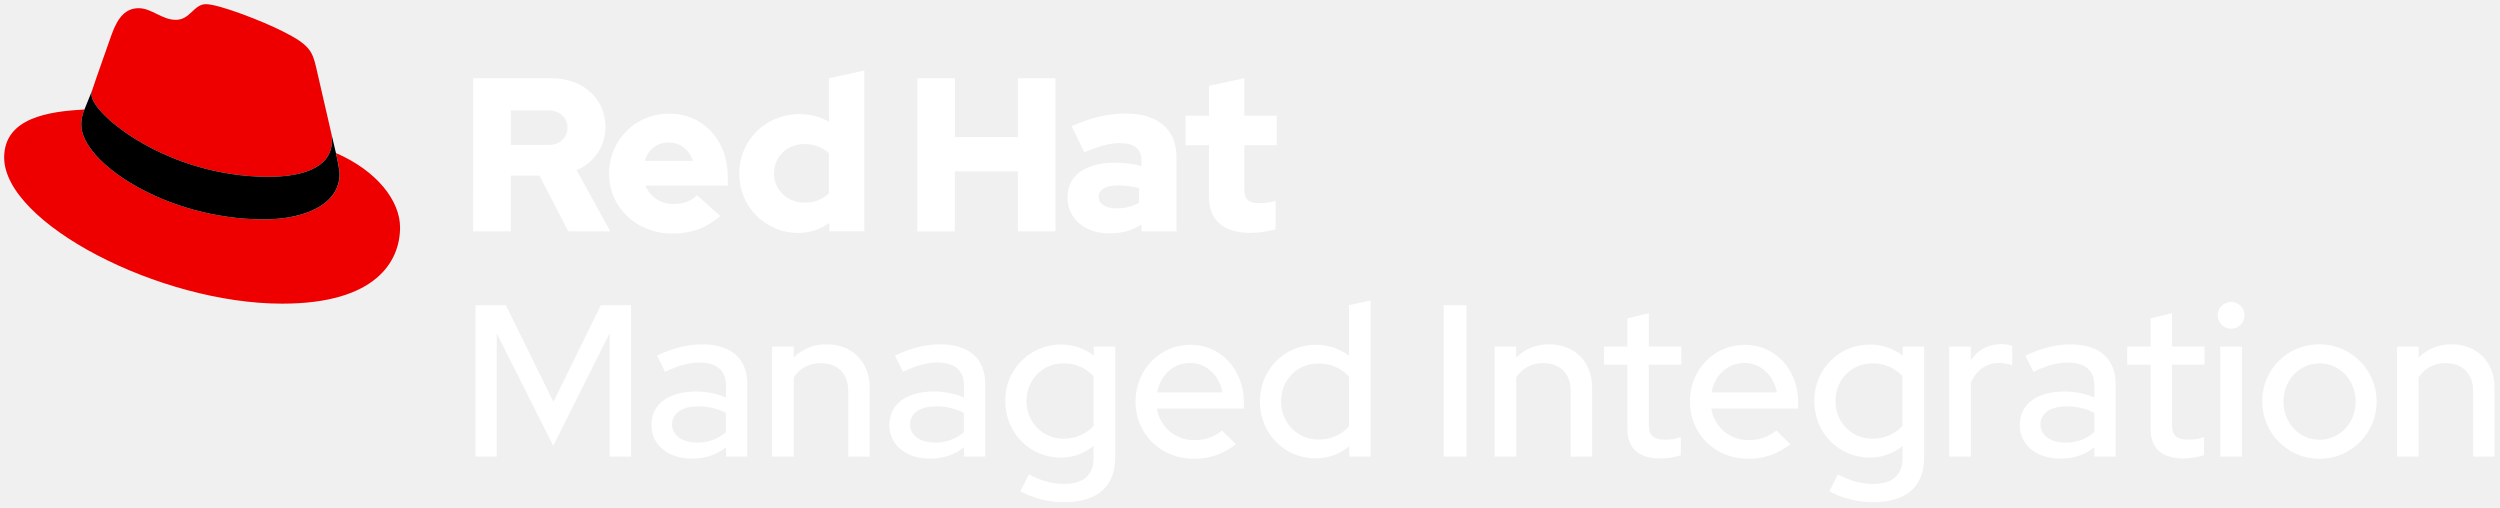
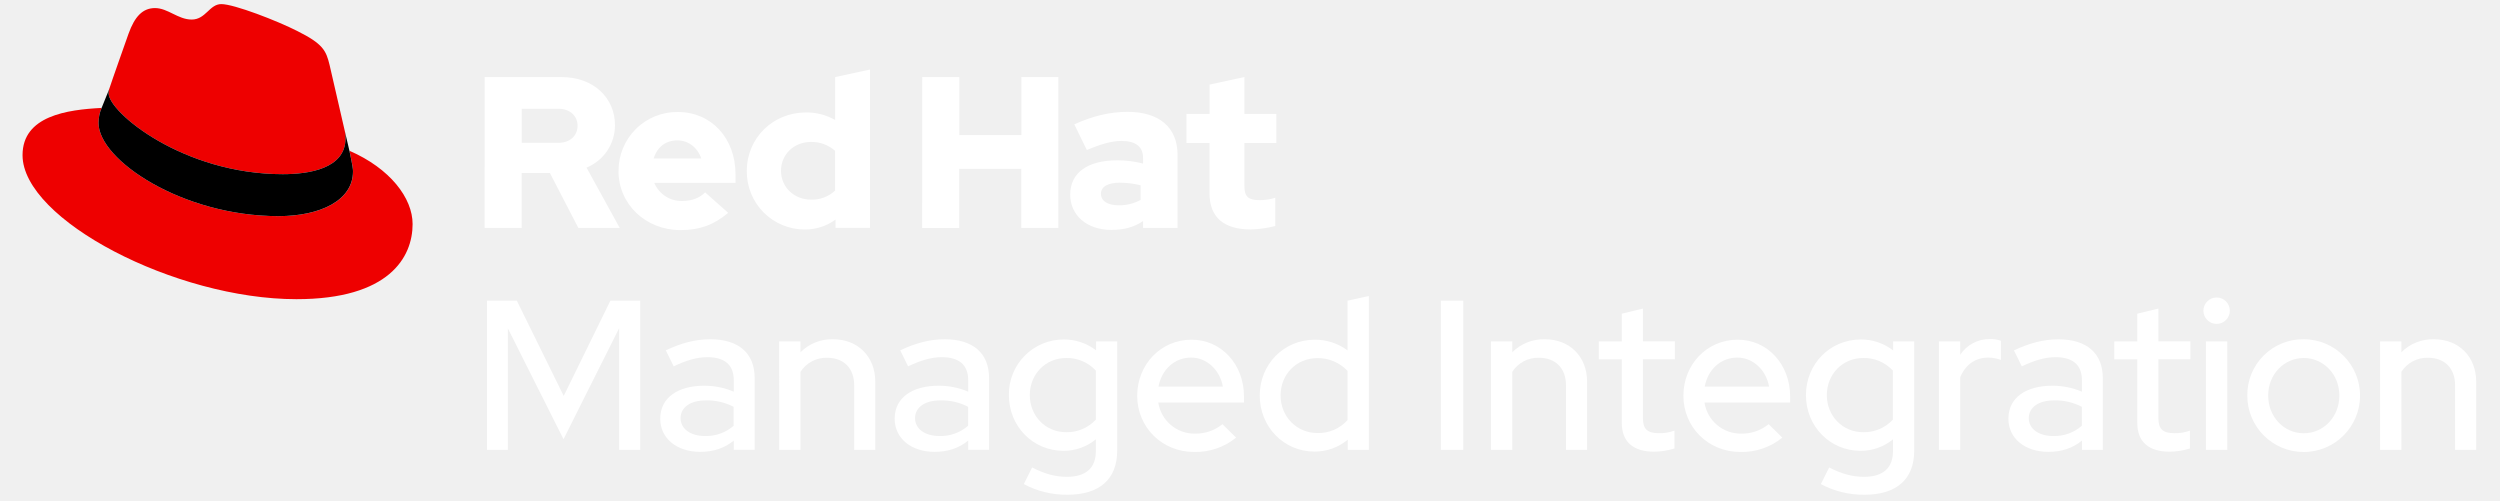
- <svg xmlns="http://www.w3.org/2000/svg" viewBox="0 0 1202 244">
+ <svg xmlns="http://www.w3.org/2000/svg" width="150px" height="30px" viewBox="0 0 1202 244">
  <defs>
    <style>.a{fill:#fff;}.b{fill:#e00;}</style>
  </defs>
  <path class="a" d="M238.84,160.26v59.28H228.65V146.73h14.56l22.88,46.49,22.78-46.49h14.56v72.81h-10.3V160.15L266,214.34Z" />
  <path class="a" d="M313.2,204.35c0-10.61,9.05-16.12,21.43-16.12a36.59,36.59,0,0,1,14.45,2.91v-5.61c0-7.49-4.47-11.23-12.89-11.23-5.1,0-10.3,1.56-16.43,4.47l-3.85-7.8c7.49-3.54,14.35-5.41,21.73-5.41,13.63,0,21.64,6.66,21.64,18.93v35h-10.2V215c-4.57,3.75-10,5.51-16.43,5.51C321.11,220.47,313.2,213.82,313.2,204.35ZM335,212.78a20.38,20.38,0,0,0,14-5v-9.26a27.73,27.73,0,0,0-13.62-3.12c-7.28,0-12.27,3.22-12.27,8.73C323.19,209.35,328.08,212.78,335,212.78Z" />
  <path class="a" d="M371.23,166.6h10.4v5.3a21.64,21.64,0,0,1,15.92-6.34c12.17,0,20.59,8.53,20.59,20.7v33.28h-10.3V188c0-8.21-5-13.41-13.2-13.41a14.92,14.92,0,0,0-13,6.86v38.07h-10.4Z" />
  <path class="a" d="M427.6,204.35c0-10.61,9-16.12,21.43-16.12a36.62,36.62,0,0,1,14.45,2.91v-5.61c0-7.49-4.47-11.23-12.89-11.23-5.1,0-10.3,1.56-16.44,4.47l-3.84-7.8c7.48-3.54,14.35-5.41,21.73-5.41,13.63,0,21.63,6.66,21.63,18.93v35H463.48V215c-4.57,3.75-10,5.51-16.43,5.51C435.5,220.47,427.6,213.82,427.6,204.35Zm21.84,8.43a20.38,20.38,0,0,0,14-5v-9.26a27.75,27.75,0,0,0-13.62-3.12c-7.28,0-12.28,3.22-12.28,8.73C437.58,209.35,442.47,212.78,449.44,212.78Z" />
  <path class="a" d="M483.34,192.81a26.71,26.71,0,0,1,26.84-27.15,25.56,25.56,0,0,1,15.7,5.31V166.6h10.3V220c0,13.94-8.74,21.43-24.24,21.43a44.06,44.06,0,0,1-21.32-5.2l4.06-8.11c6,3.12,11.34,4.57,16.95,4.57,9.26,0,14.15-4.26,14.15-12.58v-5.72A24.67,24.67,0,0,1,510,220C495,220,483.34,208,483.34,192.81Zm27.88,18.1a19.1,19.1,0,0,0,14.56-6.14V180.85a19.09,19.09,0,0,0-14.56-6.14c-10,0-17.68,7.91-17.68,18.1S501.23,210.91,511.22,210.91Z" />
  <path class="a" d="M572.47,165.77c14.56,0,25.59,12.06,25.59,27.66v3H556.25a17.84,17.84,0,0,0,17.89,15.18A20.55,20.55,0,0,0,587.55,207l6.66,6.56a31.25,31.25,0,0,1-20.49,7c-15.6,0-27.77-12-27.77-27.45C546,177.83,557.5,165.77,572.47,165.77Zm-16.12,22.88h31.41c-1.46-8.11-7.8-14.15-15.5-14.15C564.15,174.5,557.91,180.33,556.35,188.65Z" />
  <path class="a" d="M648.7,214.55a25,25,0,0,1-16.22,5.82c-15.08,0-26.73-12.17-26.73-27.35s11.65-27.25,26.94-27.25A26.5,26.5,0,0,1,648.6,171V146.73l10.4-2.28v75.09H648.7Zm-14.77-3.23A19,19,0,0,0,648.6,205V181a19.8,19.8,0,0,0-14.67-6.24c-10.29,0-18,7.91-18,18.2C615.94,203.42,623.85,211.32,633.93,211.32Z" />
  <path class="a" d="M694.15,146.73h10.92v72.81H694.15Z" />
  <path class="a" d="M718.59,166.6H729v5.3a21.62,21.62,0,0,1,15.91-6.34c12.17,0,20.59,8.53,20.59,20.7v33.28H755.2V188c0-8.21-5-13.41-13.21-13.41a14.89,14.89,0,0,0-13,6.86v38.07h-10.4Z" />
  <path class="a" d="M782.44,175.34H771.21V166.6h11.23V153.08l10.3-2.5v16h15.6v8.74h-15.6V204c0,5.41,2.18,7.39,7.8,7.39a20.18,20.18,0,0,0,7.59-1.25v8.73a35.44,35.44,0,0,1-9.88,1.56c-10.29,0-15.81-4.88-15.81-14Z" />
  <path class="a" d="M839,165.77c14.56,0,25.58,12.06,25.58,27.66v3H822.8a17.84,17.84,0,0,0,17.88,15.18A20.56,20.56,0,0,0,854.1,207l6.66,6.56a31.25,31.25,0,0,1-20.49,7c-15.6,0-27.77-12-27.77-27.45C812.5,177.83,824,165.77,839,165.77ZM822.9,188.65h31.41c-1.46-8.11-7.8-14.15-15.5-14.15C830.7,174.5,824.46,180.33,822.9,188.65Z" />
  <path class="a" d="M872.3,192.81c0-15.19,11.75-27.15,26.83-27.15A25.59,25.59,0,0,1,914.84,171V166.6h10.29V220c0,13.94-8.73,21.43-24.23,21.43a44,44,0,0,1-21.32-5.2l4.06-8.11c6,3.12,11.33,4.57,17,4.57,9.25,0,14.14-4.26,14.14-12.58v-5.72A24.67,24.67,0,0,1,898.92,220C884,220,872.3,208,872.3,192.81Zm27.87,18.1a19.09,19.09,0,0,0,14.56-6.14V180.85a19.09,19.09,0,0,0-14.56-6.14c-10,0-17.68,7.91-17.68,18.1S890.19,210.91,900.17,210.91Z" />
  <path class="a" d="M937.19,166.6h10.4v6.55a17,17,0,0,1,14.46-7.69,15.17,15.17,0,0,1,5.41.83v9.36a18.36,18.36,0,0,0-6.24-1.15c-5.51,0-10.71,2.71-13.63,9.57v35.47h-10.4Z" />
  <path class="a" d="M971.1,204.35c0-10.61,9-16.12,21.42-16.12a36.67,36.67,0,0,1,14.46,2.91v-5.61c0-7.49-4.47-11.23-12.9-11.23-5.09,0-10.29,1.56-16.43,4.47L973.8,171c7.49-3.54,14.36-5.41,21.74-5.41,13.62,0,21.63,6.66,21.63,18.93v35H1007V215c-4.58,3.75-10,5.51-16.43,5.51C979,220.47,971.1,213.82,971.1,204.35Zm21.84,8.43a20.38,20.38,0,0,0,14-5v-9.26a27.79,27.79,0,0,0-13.63-3.12c-7.27,0-12.27,3.22-12.27,8.73C981.08,209.35,986,212.78,992.94,212.78Z" />
  <path class="a" d="M1034,175.34h-11.23V166.6H1034V153.08l10.29-2.5v16h15.61v8.74h-15.61V204c0,5.41,2.19,7.39,7.8,7.39a20.23,20.23,0,0,0,7.6-1.25v8.73a35.56,35.56,0,0,1-9.88,1.56c-10.3,0-15.81-4.88-15.81-14Z" />
  <path class="a" d="M1066.26,151.62a6.49,6.49,0,0,1,6.45-6.45,6.45,6.45,0,0,1,0,12.9A6.48,6.48,0,0,1,1066.26,151.62Zm11.65,67.92H1067.5V166.6h10.41Z" />
  <path class="a" d="M1115.24,165.56A27.51,27.51,0,1,1,1087.68,193,27.17,27.17,0,0,1,1115.24,165.56Zm0,9.15c-9.67,0-17.37,8-17.37,18.31s7.59,18.41,17.37,18.41,17.37-8.12,17.37-18.41S1124.91,174.71,1115.24,174.71Z" />
  <path class="a" d="M1152.47,166.6h10.4v5.3a21.64,21.64,0,0,1,15.91-6.34c12.17,0,20.6,8.53,20.6,20.7v33.28h-10.3V188c0-8.21-5-13.41-13.21-13.41a14.91,14.91,0,0,0-13,6.86v38.07h-10.4Z" />
  <path class="b" d="M129,85c12.51,0,30.61-2.58,30.61-17.46a14,14,0,0,0-.31-3.42l-7.45-32.36c-1.72-7.12-3.23-10.35-15.73-16.6C126.39,10.19,105.26,2,99,2c-5.82,0-7.55,7.54-14.45,7.54-6.68,0-11.64-5.6-17.89-5.6-6,0-9.91,4.09-12.93,12.5,0,0-8.41,23.72-9.49,27.16A6.43,6.43,0,0,0,44,45.54C44,54.76,80.33,85,129,85m32.55-11.42c1.73,8.19,1.73,9.05,1.73,10.13,0,14-15.74,21.77-36.43,21.77C80,105.47,39.08,78.1,39.08,60a18.45,18.45,0,0,1,1.51-7.33C23.77,53.52,2,56.54,2,75.72,2,107.2,76.59,146,135.65,146c45.28,0,56.7-20.48,56.7-36.65,0-12.72-11-27.16-30.83-35.78" />
  <path d="M161.52,73.57c1.73,8.19,1.73,9.05,1.73,10.13,0,14-15.74,21.77-36.43,21.77C80,105.47,39.08,78.1,39.08,60a18.45,18.45,0,0,1,1.51-7.33l3.66-9.06A6.43,6.43,0,0,0,44,45.54C44,54.76,80.33,85,129,85c12.51,0,30.61-2.58,30.61-17.46a14,14,0,0,0-.31-3.42Z" />
  <path class="a" d="M581.24,94.3c0,11.89,7.15,17.67,20.19,17.67a52.11,52.11,0,0,0,11.89-1.68V96.51a24.84,24.84,0,0,1-7.68,1.16c-5.37,0-7.36-1.68-7.36-6.73V69.8h15.56V55.6H598.28v-18l-17,3.68V55.6H570V69.8h11.25Zm-53,.32c0-3.68,3.69-5.47,9.26-5.47a43.12,43.12,0,0,1,10.1,1.26v7.15A21.51,21.51,0,0,1,537,100.19c-5.46,0-8.73-2.1-8.73-5.57m5.2,17.56c6,0,10.84-1.26,15.36-4.31v3.37h16.82V75.58c0-13.56-9.14-21-24.39-21-8.52,0-16.94,2-26,6.1l6.1,12.52c6.52-2.74,12-4.42,16.83-4.42,7,0,10.62,2.73,10.62,8.31v2.73a49.53,49.53,0,0,0-12.62-1.58c-14.31,0-22.93,6-22.93,16.73,0,9.78,7.78,17.24,20.19,17.24m-92.44-.94h18.09V82.42h30.29v28.82h18.09V37.62H489.43V65.91H459.14V37.62H441.05ZM372.12,83.37c0-8,6.31-14.1,14.62-14.1a17.22,17.22,0,0,1,11.78,4.32V93a16.36,16.36,0,0,1-11.78,4.42c-8.2,0-14.62-6.1-14.62-14.09m26.61,27.87h16.83V33.94l-17,3.68V58.55a28.3,28.3,0,0,0-14.2-3.68c-16.19,0-28.92,12.51-28.92,28.5A28.25,28.25,0,0,0,383.8,112a25.12,25.12,0,0,0,14.93-4.83Zm-77.19-42.7c5.36,0,9.88,3.47,11.67,8.83H310c1.68-5.57,5.89-8.83,11.57-8.83M292.83,83.47c0,16.2,13.25,28.82,30.28,28.82,9.36,0,16.2-2.53,23.25-8.42l-11.26-10c-2.63,2.74-6.52,4.21-11.14,4.21a14.39,14.39,0,0,1-13.68-8.83h39.65V85.05c0-17.67-11.88-30.39-28.08-30.39a28.57,28.57,0,0,0-29,28.81M263.49,53.08c6,0,9.36,3.78,9.36,8.31s-3.37,8.31-9.36,8.31H245.61V53.08Zm-36,58.16h18.09V84.42h13.77l13.89,26.82h20.19l-16.2-29.45a22.27,22.27,0,0,0,13.88-20.72c0-13.25-10.41-23.45-26-23.45H227.52Z" />
</svg>
